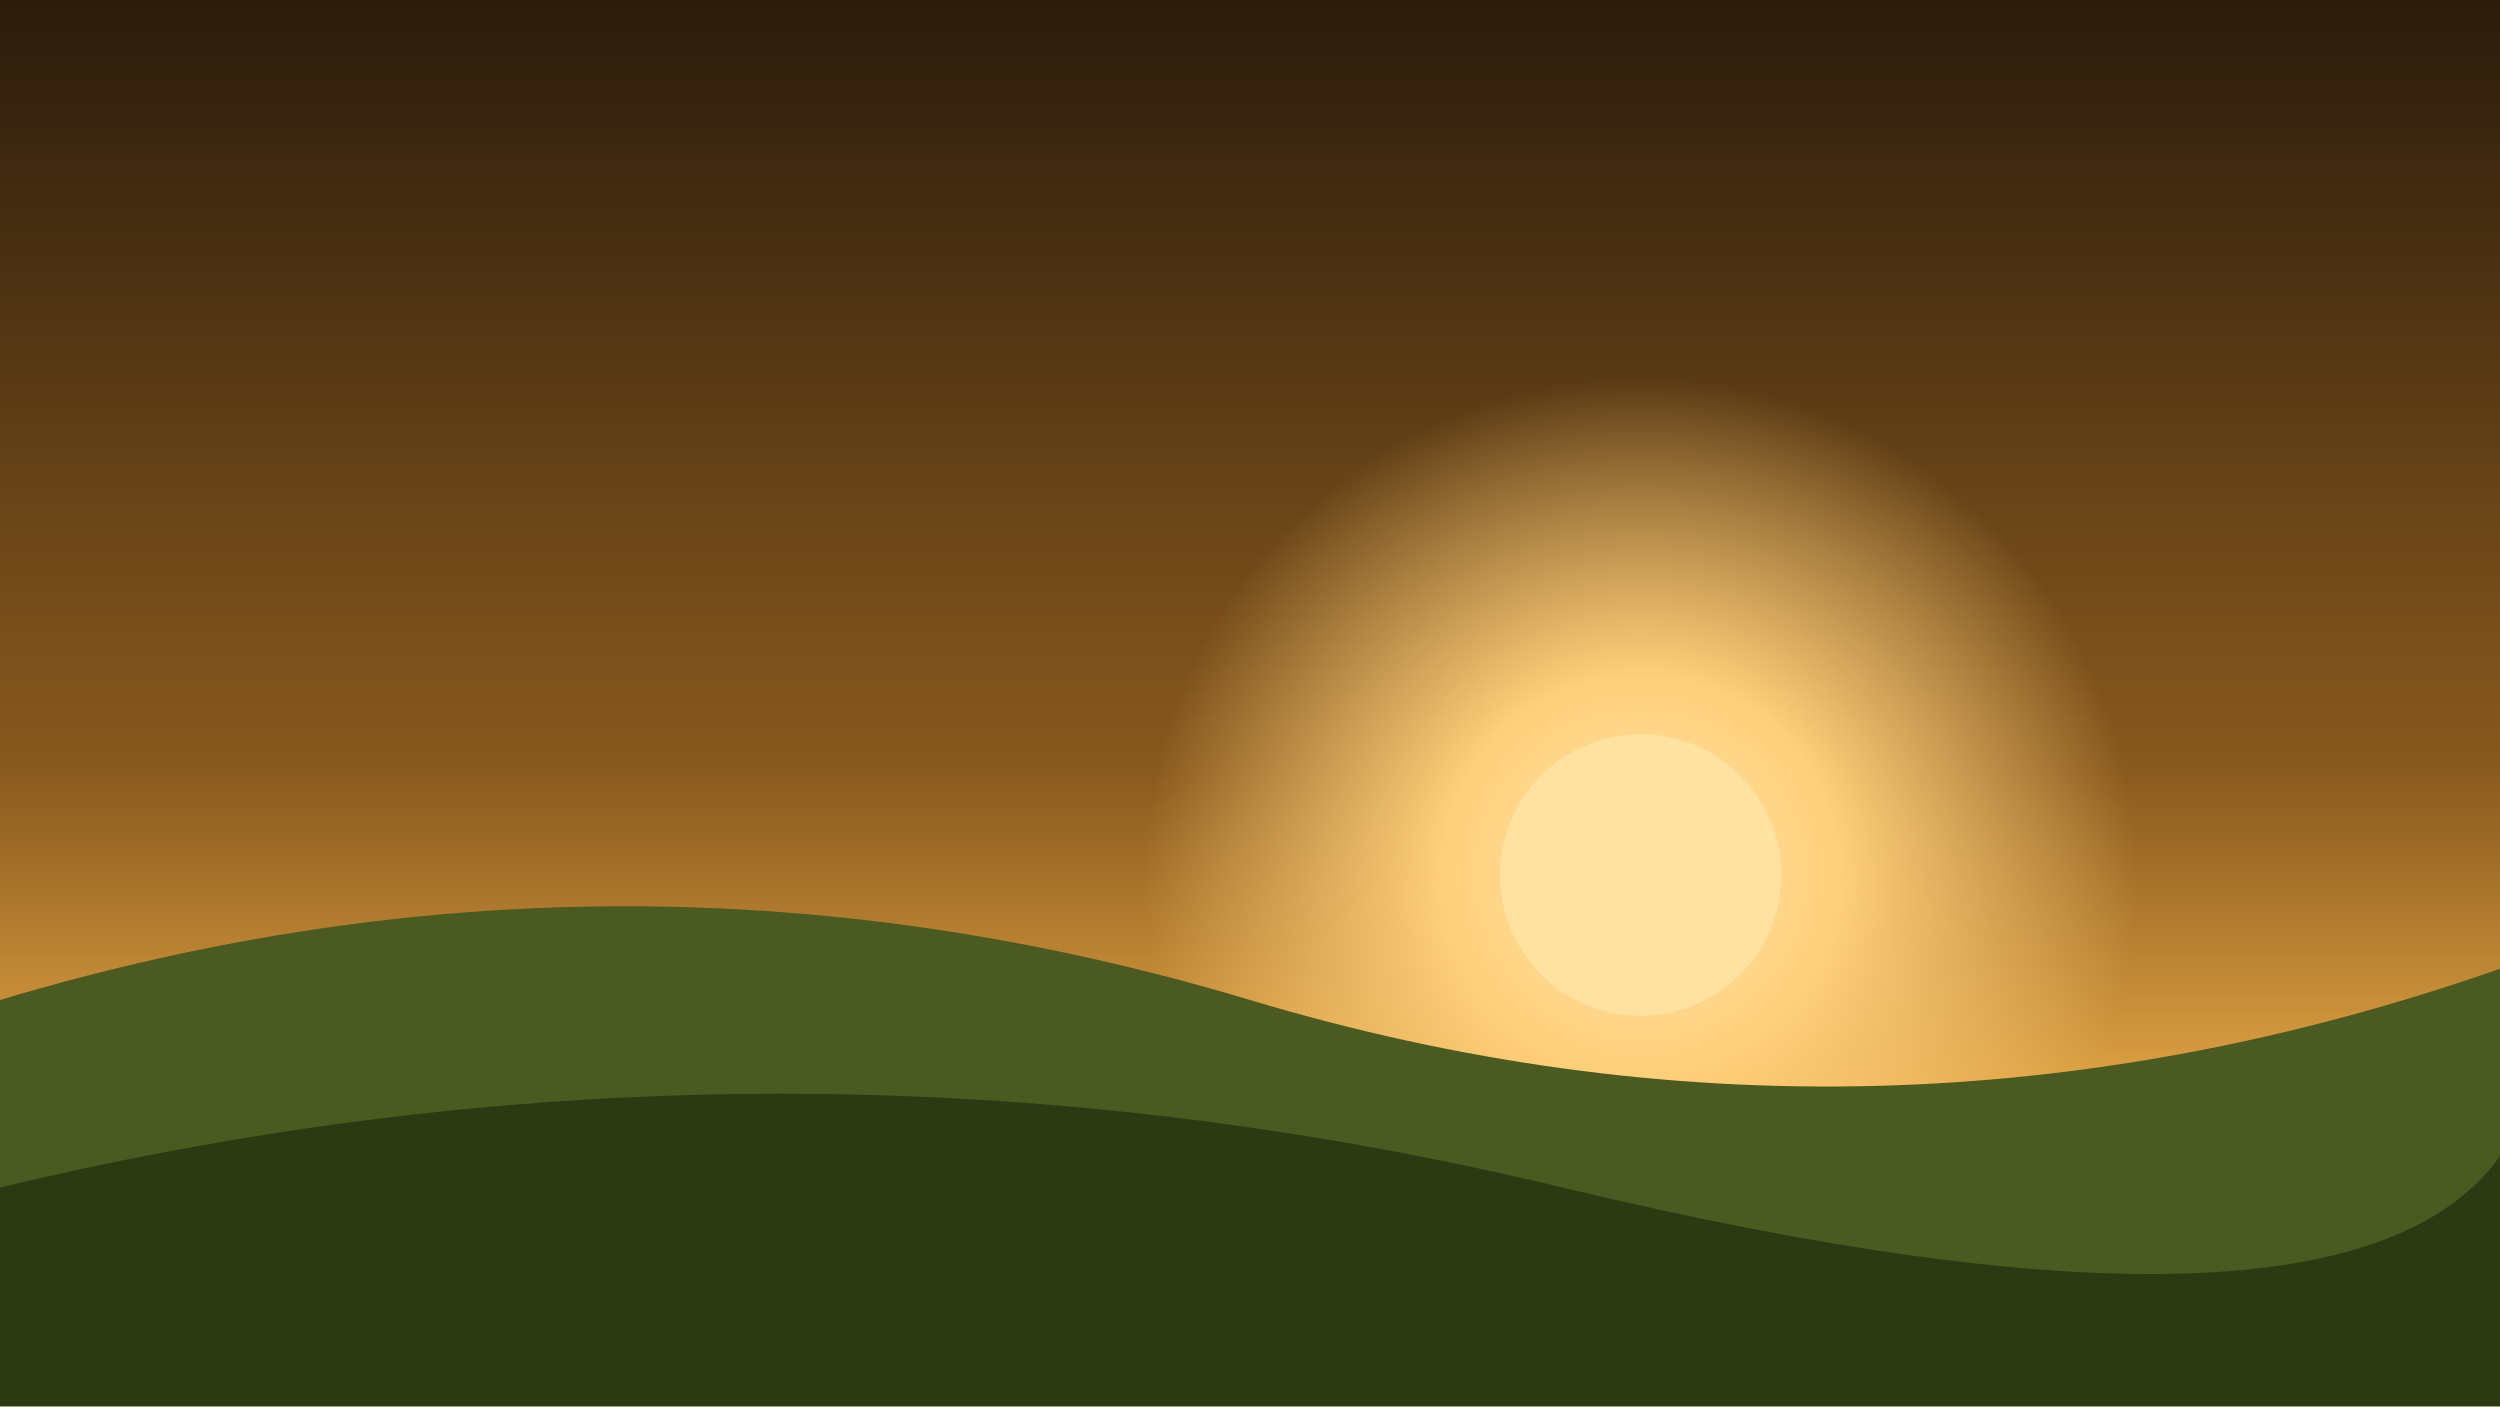
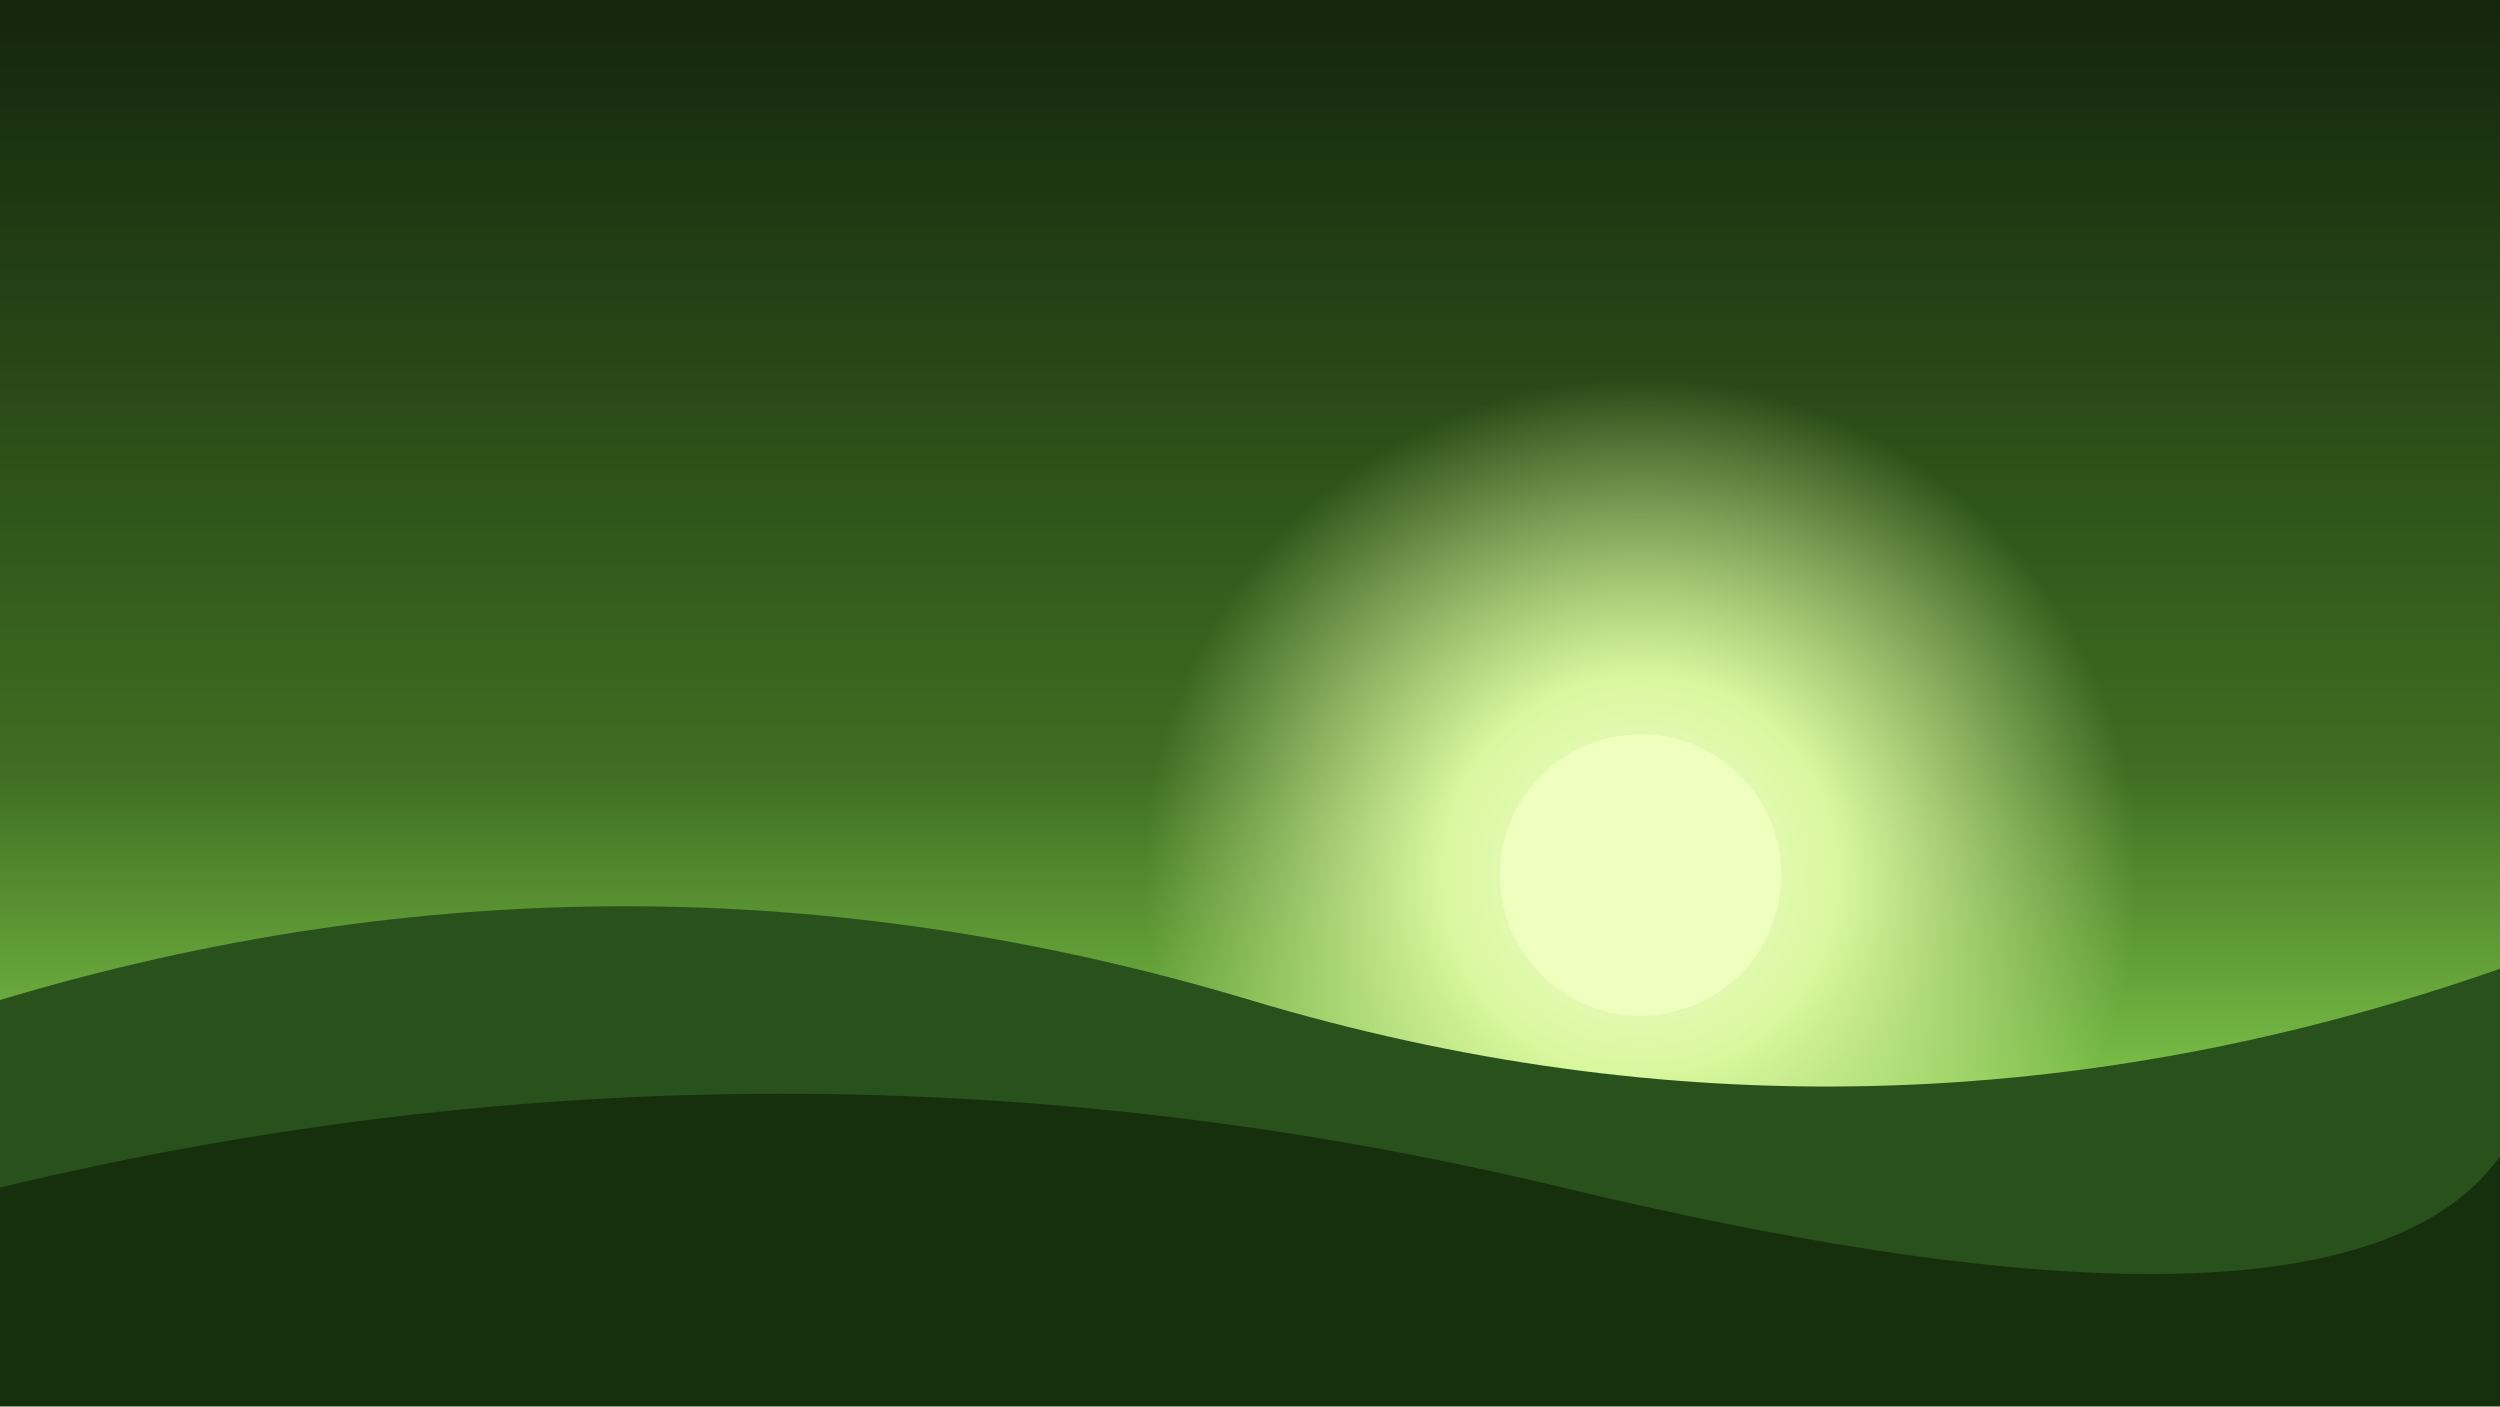
<svg xmlns="http://www.w3.org/2000/svg" viewBox="0 0 1600 900" preserveAspectRatio="xMidYMid slice">
  <defs>
    <linearGradient id="sky" x1="0" y1="0" x2="0" y2="1">
-       <stop offset="0" stop-color="#2b1c0c" />
-       <stop offset="0.55" stop-color="#8a5a1e" />
-       <stop offset="0.78" stop-color="#e0a344" />
+       <stop offset="0" stop-color="#14260d" />
+       <stop offset="0.55" stop-color="#3f6e22" />
+       <stop offset="0.78" stop-color="#7cc248" />
    </linearGradient>
    <radialGradient id="sun">
-       <stop offset="0" stop-color="#ffe9b0" />
-       <stop offset="0.4" stop-color="#ffcf7a" />
-       <stop offset="1" stop-color="#ffcf7a" stop-opacity="0" />
+       <stop offset="0" stop-color="#f4ffd6" />
+       <stop offset="0.4" stop-color="#d9f79e" />
+       <stop offset="1" stop-color="#d9f79e" stop-opacity="0" />
    </radialGradient>
  </defs>
  <rect width="1600" height="900" fill="url(#sky)" />
  <circle cx="1050" cy="560" r="320" fill="url(#sun)" />
-   <circle cx="1050" cy="560" r="90" fill="#ffe2a0" />
-   <path d="M0 640 Q 400 520 800 640 T 1600 620 V900 H0 Z" fill="#4a5a20" />
-   <path d="M0 760 Q 500 640 1000 760 T 1600 740 V900 H0 Z" fill="#2c3a14" />
+   <circle cx="1050" cy="560" r="90" fill="#eeffbe" />
+   <path d="M0 640 Q 400 520 800 640 T 1600 620 V900 H0 Z" fill="#29511b" />
+   <path d="M0 760 Q 500 640 1000 760 T 1600 740 V900 H0 Z" fill="#16300e" />
</svg>
